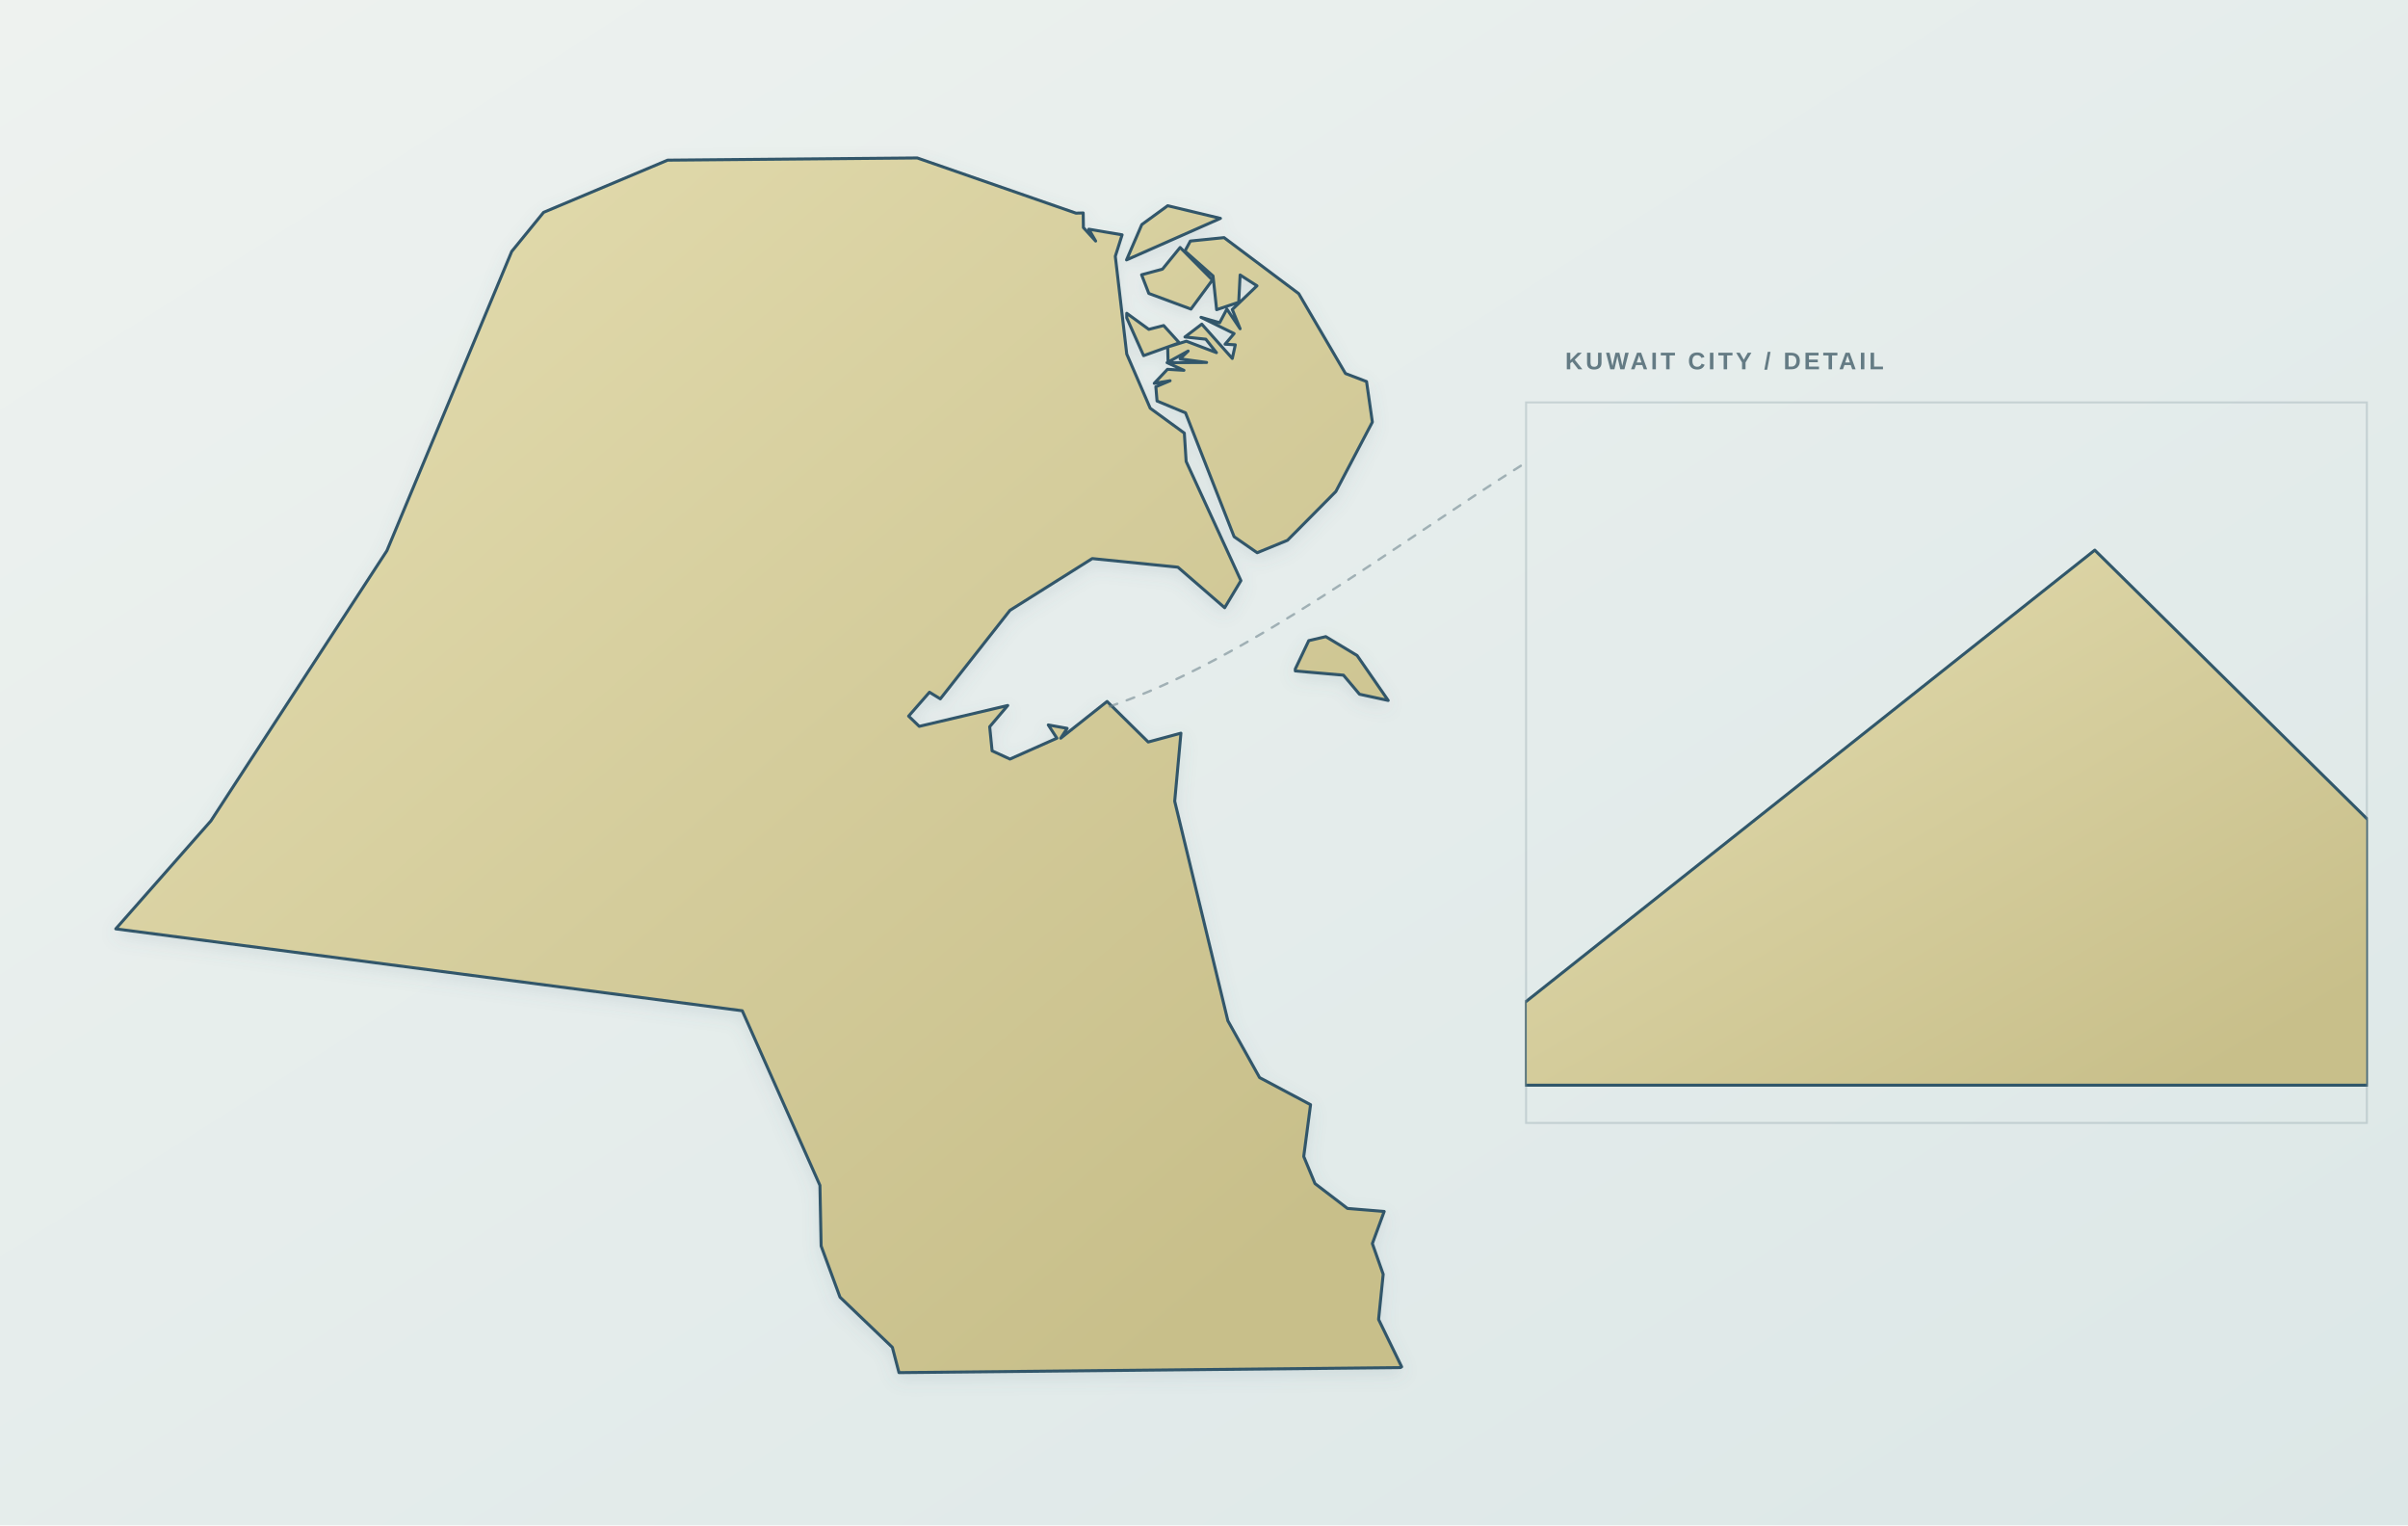
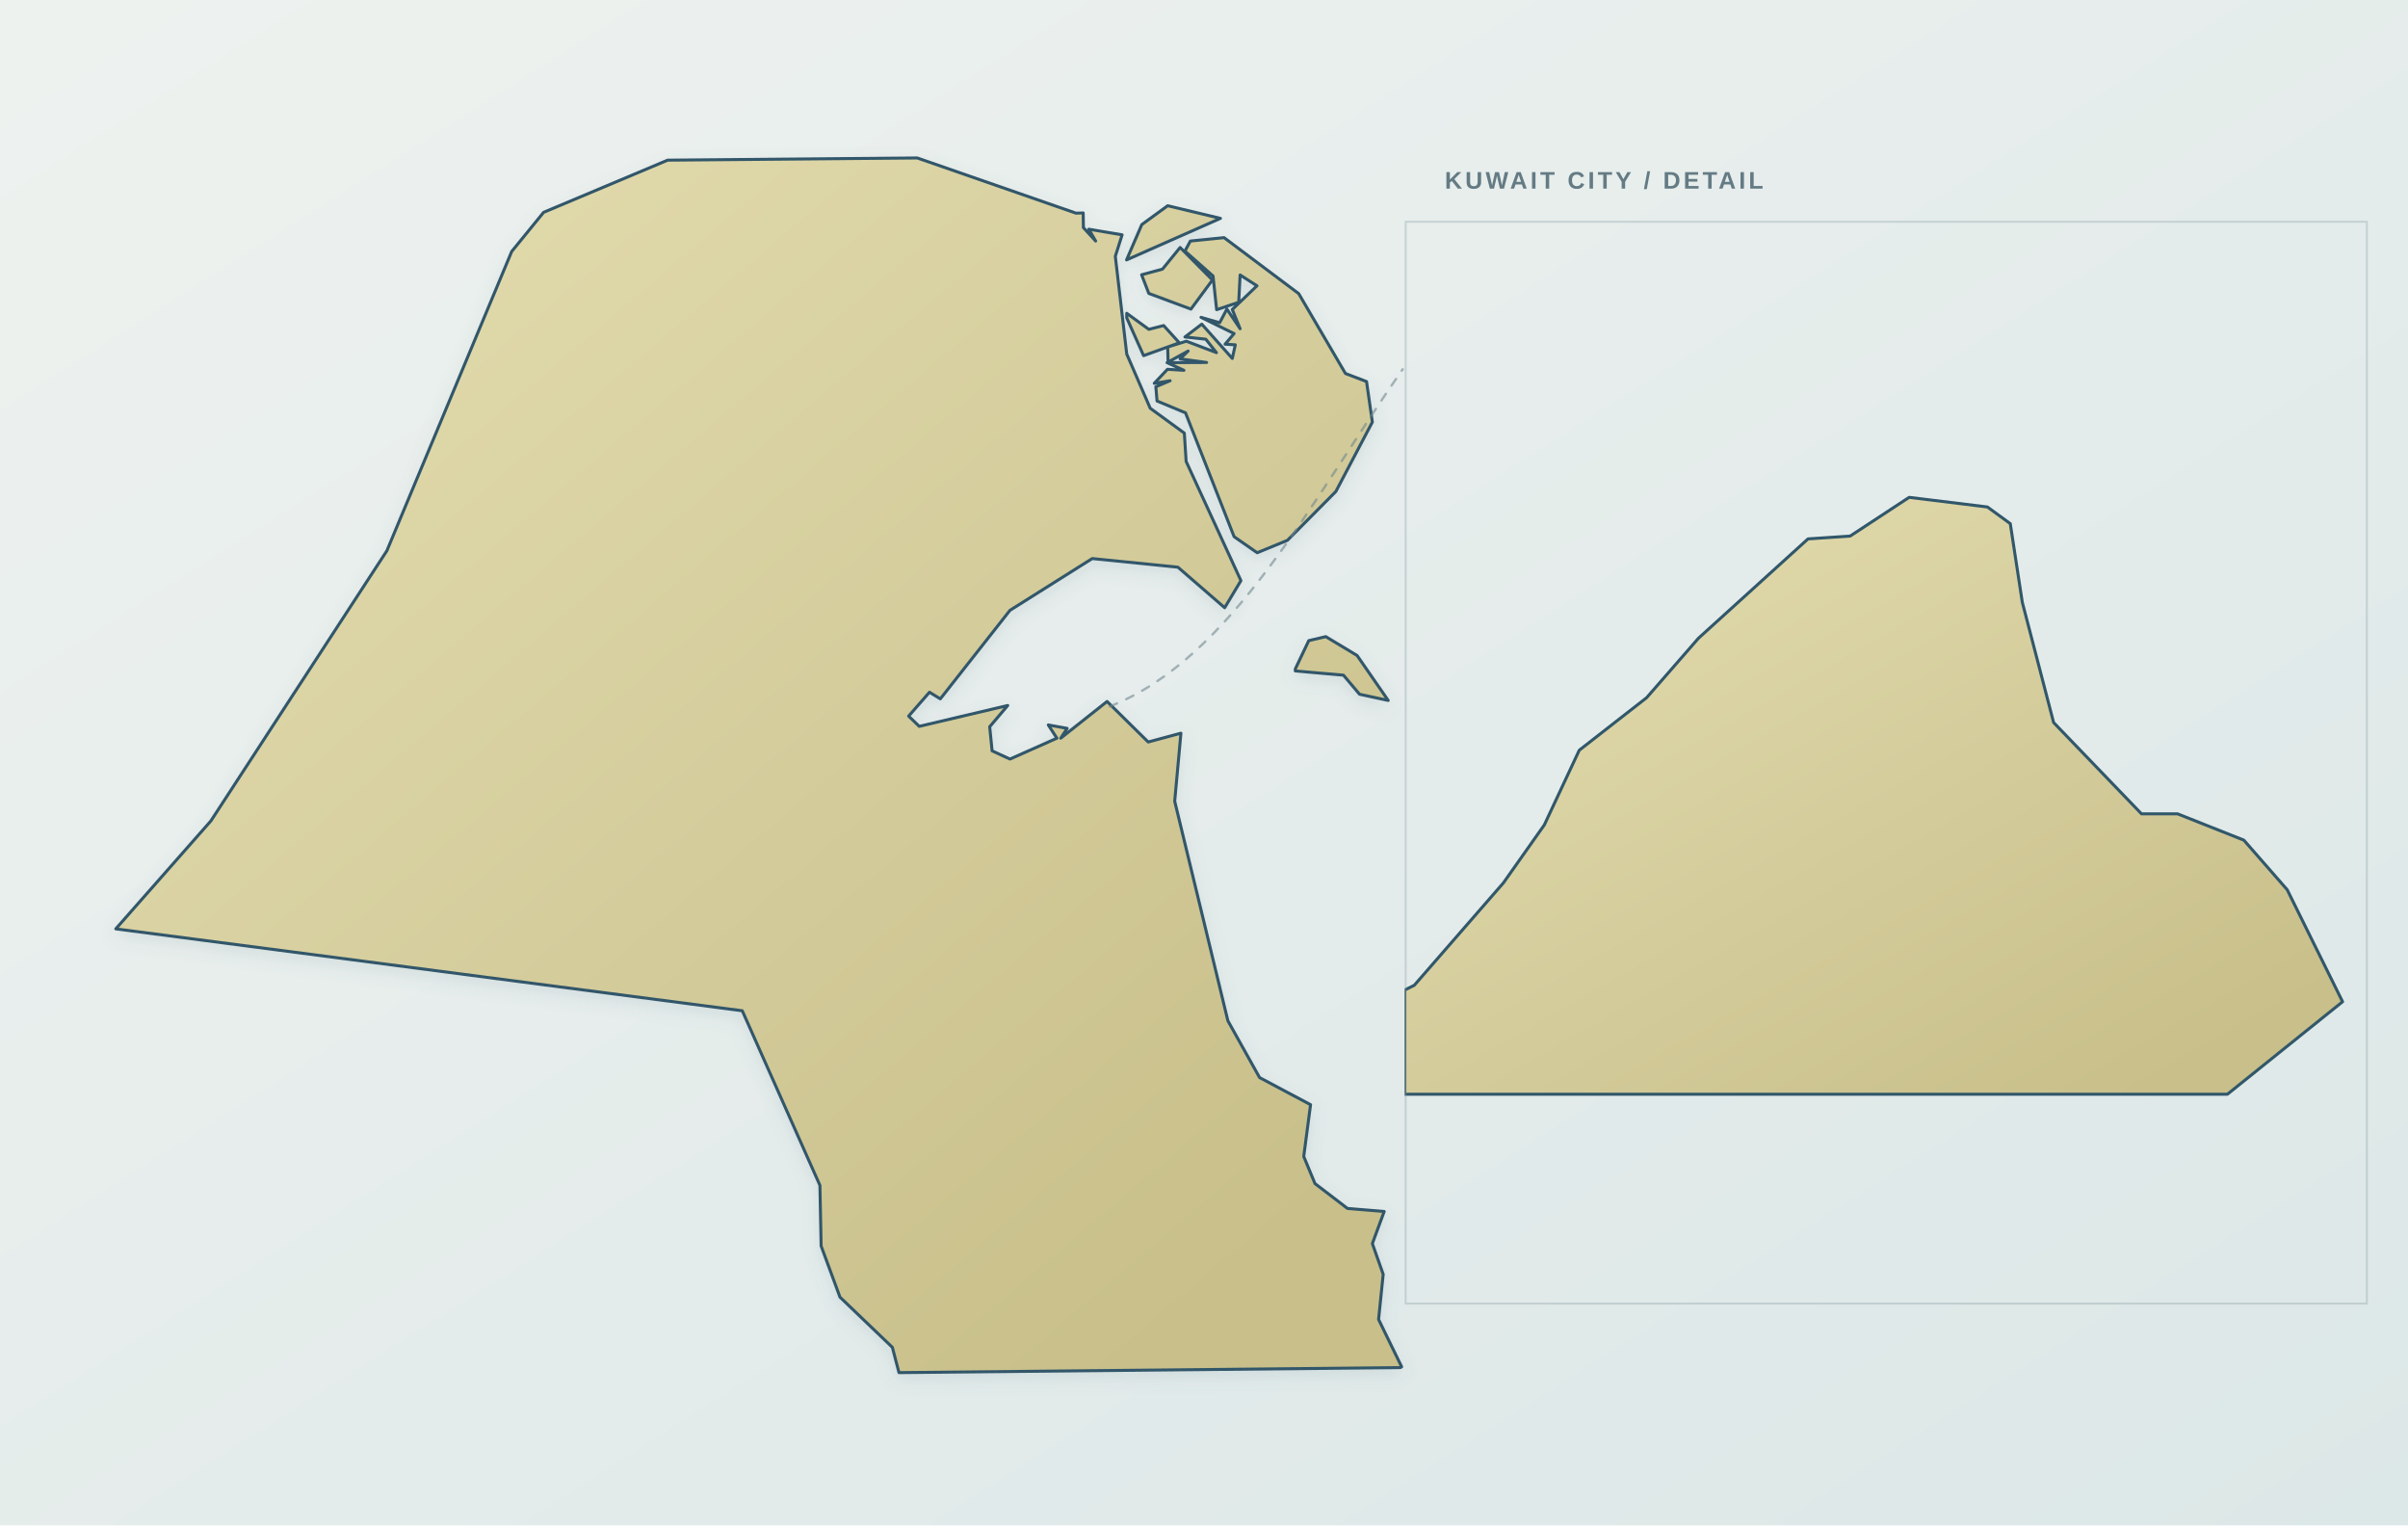
<svg xmlns="http://www.w3.org/2000/svg" viewBox="0 0 1200 760" role="img" aria-label="Map of Kuwait" data-map-style="journey-atlas-map-v3-clean-background" data-map-projection="multi-region-local-equirectangular-fit-v1">
  <defs>
    <linearGradient id="sea" x1="0" y1="0" x2="1" y2="1">
      <stop offset="0" stop-color="#eef2ef" />
      <stop offset=".55" stop-color="#e4eceb" />
      <stop offset="1" stop-color="#dce7e7" />
    </linearGradient>
    <linearGradient id="land" x1=".12" y1=".08" x2=".88" y2=".92">
      <stop offset="0" stop-color="#e2dbad" />
      <stop offset=".52" stop-color="#d4cc9b" />
      <stop offset="1" stop-color="#c8bf8a" />
    </linearGradient>
    <filter id="shadow" x="-10%" y="-10%" width="120%" height="120%">
      <feGaussianBlur in="SourceAlpha" stdDeviation="4" result="b" />
      <feOffset in="b" dy="3" result="o" />
      <feColorMatrix in="o" type="matrix" values="0 0 0 0 .12 0 0 0 0 .22 0 0 0 0 .28 0 0 0 .14 0" />
      <feBlend in="SourceGraphic" mode="normal" />
    </filter>
    <clipPath id="clip-city">
-       <rect x="760" y="200" width="420" height="360" />
+       <rect x="700" y="110" width="480" height="540" />
    </clipPath>
  </defs>
  <rect width="1200" height="760" fill="url(#sea)" />
  <g data-map-region="country">
    <path d="M 105.1,409.0 L 192.8,274.4 L 255.0,125.3 L 270.9,105.8 L 332.7,79.8 L 457.1,78.7 L 536.2,106.2 L 539.8,106.1 L 539.9,113.4 L 546.0,120.1 L 542.6,114.2 L 559.2,117.0 L 555.8,127.7 L 561.5,176.4 L 573.2,203.4 L 590.2,215.8 L 591.1,229.9 L 618.4,289.3 L 610.3,302.8 L 587.0,282.6 L 544.3,278.3 L 503.3,304.1 L 468.6,348.2 L 463.2,344.9 L 452.8,356.8 L 458.1,361.9 L 502.2,351.5 L 493.2,362.1 L 494.4,374.1 L 503.3,378.2 L 526.7,367.8 L 522.4,361.2 L 531.8,362.9 L 528.6,367.8 L 551.7,349.5 L 572.2,369.7 L 588.5,365.3 L 585.4,399.2 L 611.9,508.6 L 627.7,536.9 L 653.1,550.4 L 649.7,576.2 L 655.3,589.7 L 671.5,602.1 L 689.8,603.6 L 683.9,619.6 L 689.3,634.9 L 687.0,657.4 L 698.5,681.0 L 697.8,681.4 L 448.0,683.9 L 444.7,671.3 L 418.6,646.3 L 409.2,620.8 L 408.6,590.6 L 369.9,503.6 L 57.7,462.8 L 105.1,409.0 Z M 660.7,317.2 L 676.3,326.6 L 691.8,349.0 L 677.5,345.9 L 669.5,336.4 L 645.5,334.3 L 645.5,333.3 L 652.2,319.2 L 660.7,317.2 Z M 590.0,184.5 L 581.6,180.7 L 601.3,180.6 L 588.1,178.8 L 592.1,174.9 L 582.1,180.4 L 581.9,172.9 L 591.2,170.0 L 606.2,175.7 L 600.9,169.0 L 590.5,167.9 L 598.9,161.5 L 614.1,178.6 L 615.6,171.8 L 610.5,171.5 L 615.0,166.2 L 598.5,158.1 L 607.8,160.8 L 611.4,154.0 L 618.0,163.8 L 614.1,154.2 L 626.4,142.4 L 618.0,137.0 L 617.3,150.6 L 606.3,154.3 L 604.5,137.5 L 590.5,125.1 L 593.2,120.1 L 610.0,118.4 L 647.2,146.3 L 670.5,186.1 L 681.0,190.1 L 683.9,210.3 L 665.7,244.9 L 641.6,269.2 L 626.5,275.4 L 615.0,267.4 L 590.8,205.7 L 576.6,199.8 L 576.0,192.7 L 583.1,189.7 L 575.2,191.0 L 581.8,184.0 L 590.0,184.5 Z M 572.5,164.1 L 579.9,162.2 L 587.7,170.8 L 569.9,177.2 L 561.5,158.4 L 561.5,156.1 L 572.5,164.1 Z M 588.1,123.3 L 604.2,139.5 L 593.5,154.0 L 572.5,146.2 L 568.9,136.9 L 579.3,134.1 L 588.1,123.3 Z M 608.2,108.8 L 561.4,129.5 L 569.0,111.9 L 581.9,102.5 L 608.2,108.8 Z" fill="url(#land)" fill-rule="evenodd" stroke="#31576a" stroke-width="1.5" stroke-linejoin="round" stroke-linecap="round" filter="url(#shadow)" />
  </g>
-   <path d="M 553 352 C 621 329 699 269 758 232" fill="none" stroke="#6f858d" stroke-width="1.2" stroke-dasharray="4 5" stroke-linecap="round" opacity=".58" />
-   <text x="780" y="184" fill="#647b84" font-family="Arial, sans-serif" font-size="12" font-weight="600" letter-spacing="1.5">KUWAIT CITY / DETAIL</text>
+   <path d="M 553 352 C 614 328 653 250 699 184" fill="none" stroke="#6f858d" stroke-width="1.2" stroke-dasharray="4 5" stroke-linecap="round" opacity=".58" />
+   <text x="720" y="94" fill="#647b84" font-family="Arial, sans-serif" font-size="12" font-weight="600" letter-spacing="1.5">KUWAIT CITY / DETAIL</text>
  <g data-map-region="city" clip-path="url(#clip-city)">
-     <path d="M 1043.9,274.1 L 1180.0,408.4 L 1180.0,540.7 L 760.0,540.7 L 760.0,499.4 L 1043.9,274.1 Z" fill="url(#land)" fill-rule="evenodd" stroke="#31576a" stroke-width="1.5" stroke-linejoin="round" stroke-linecap="round" />
+     <path d="M 1110.0,545.2 L 700.0,545.2 L 700.0,493.3 L 704.8,490.9 L 749.2,439.9 L 769.6,411.0 L 787.0,373.8 L 820.6,347.6 L 846.4,318.0 L 901.0,268.5 L 922.0,267.1 L 951.4,247.8 L 990.4,252.6 L 1001.8,260.9 L 1007.8,300.1 L 1023.4,360.0 L 1067.2,405.5 L 1085.2,405.5 L 1118.2,418.6 L 1139.8,443.3 L 1167.4,499.1 L 1110.0,545.2 Z" fill="url(#land)" fill-rule="evenodd" stroke="#31576a" stroke-width="1.5" stroke-linejoin="round" stroke-linecap="round" />
  </g>
-   <rect x="760.5" y="200.5" width="419" height="359" fill="none" stroke="#80969d" stroke-width="1" stroke-opacity=".32" />
+   <rect x="700.5" y="110.5" width="479" height="539" fill="none" stroke="#80969d" stroke-width="1" stroke-opacity=".32" />
</svg>
